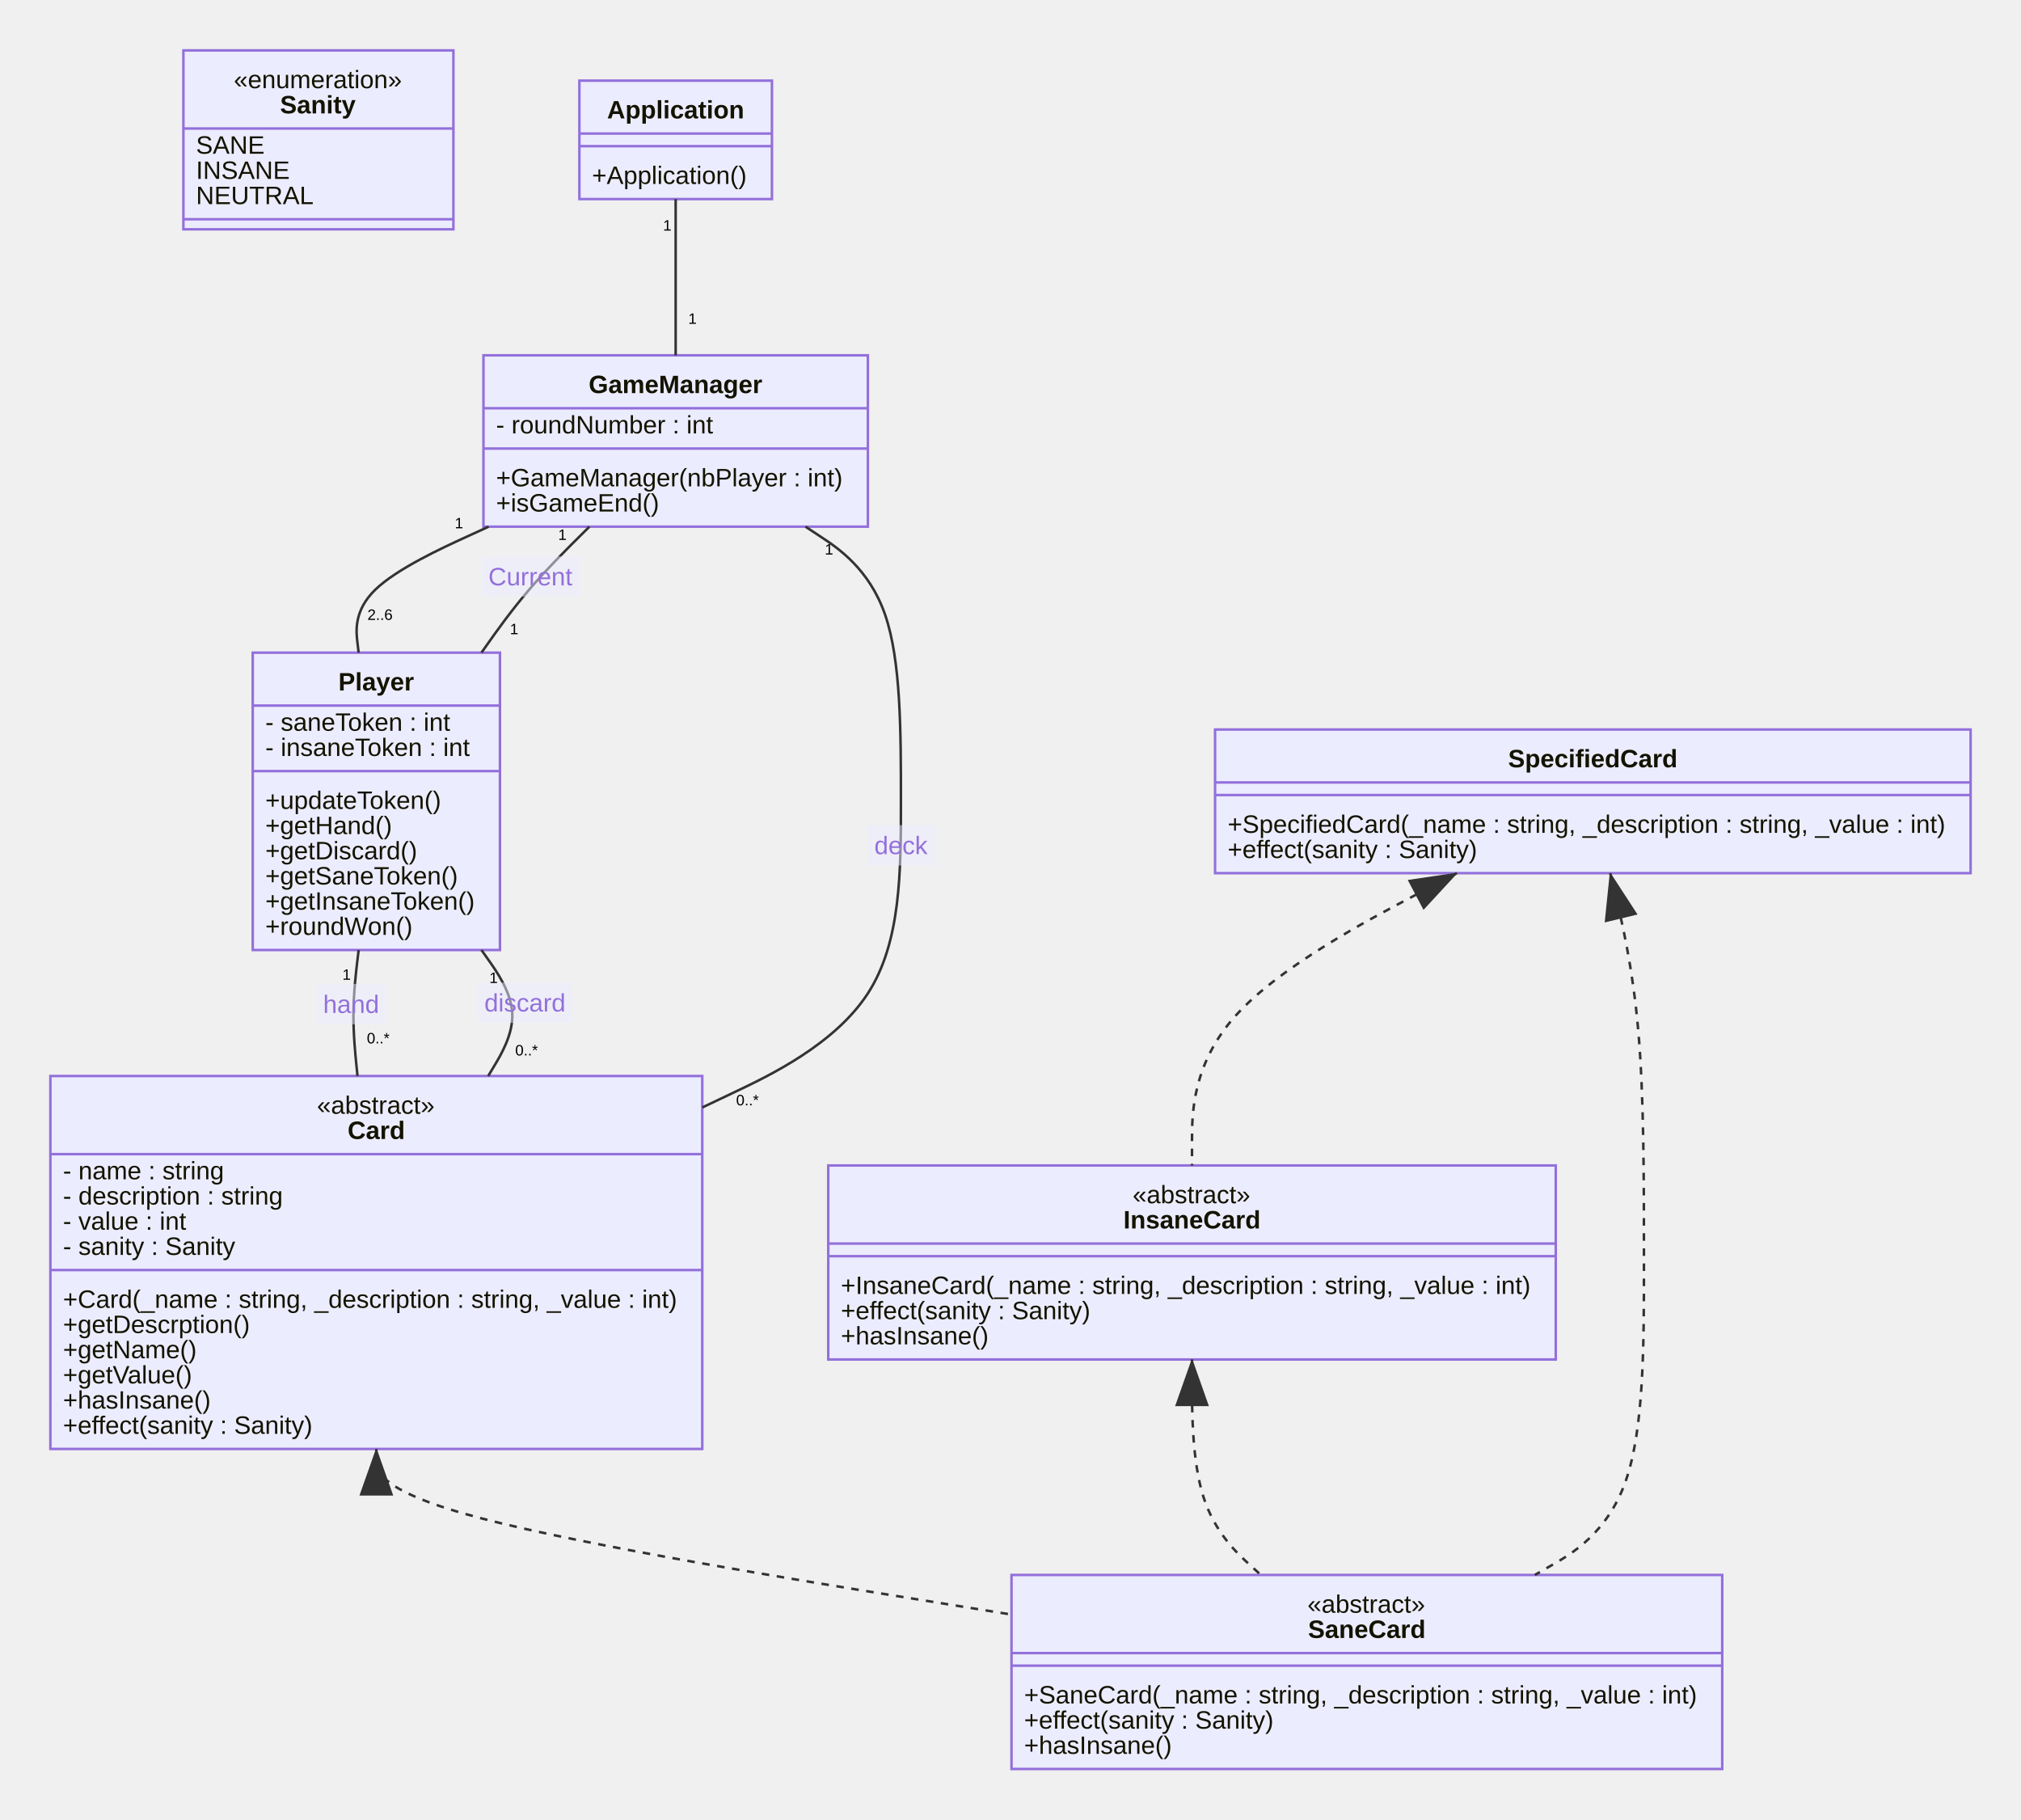
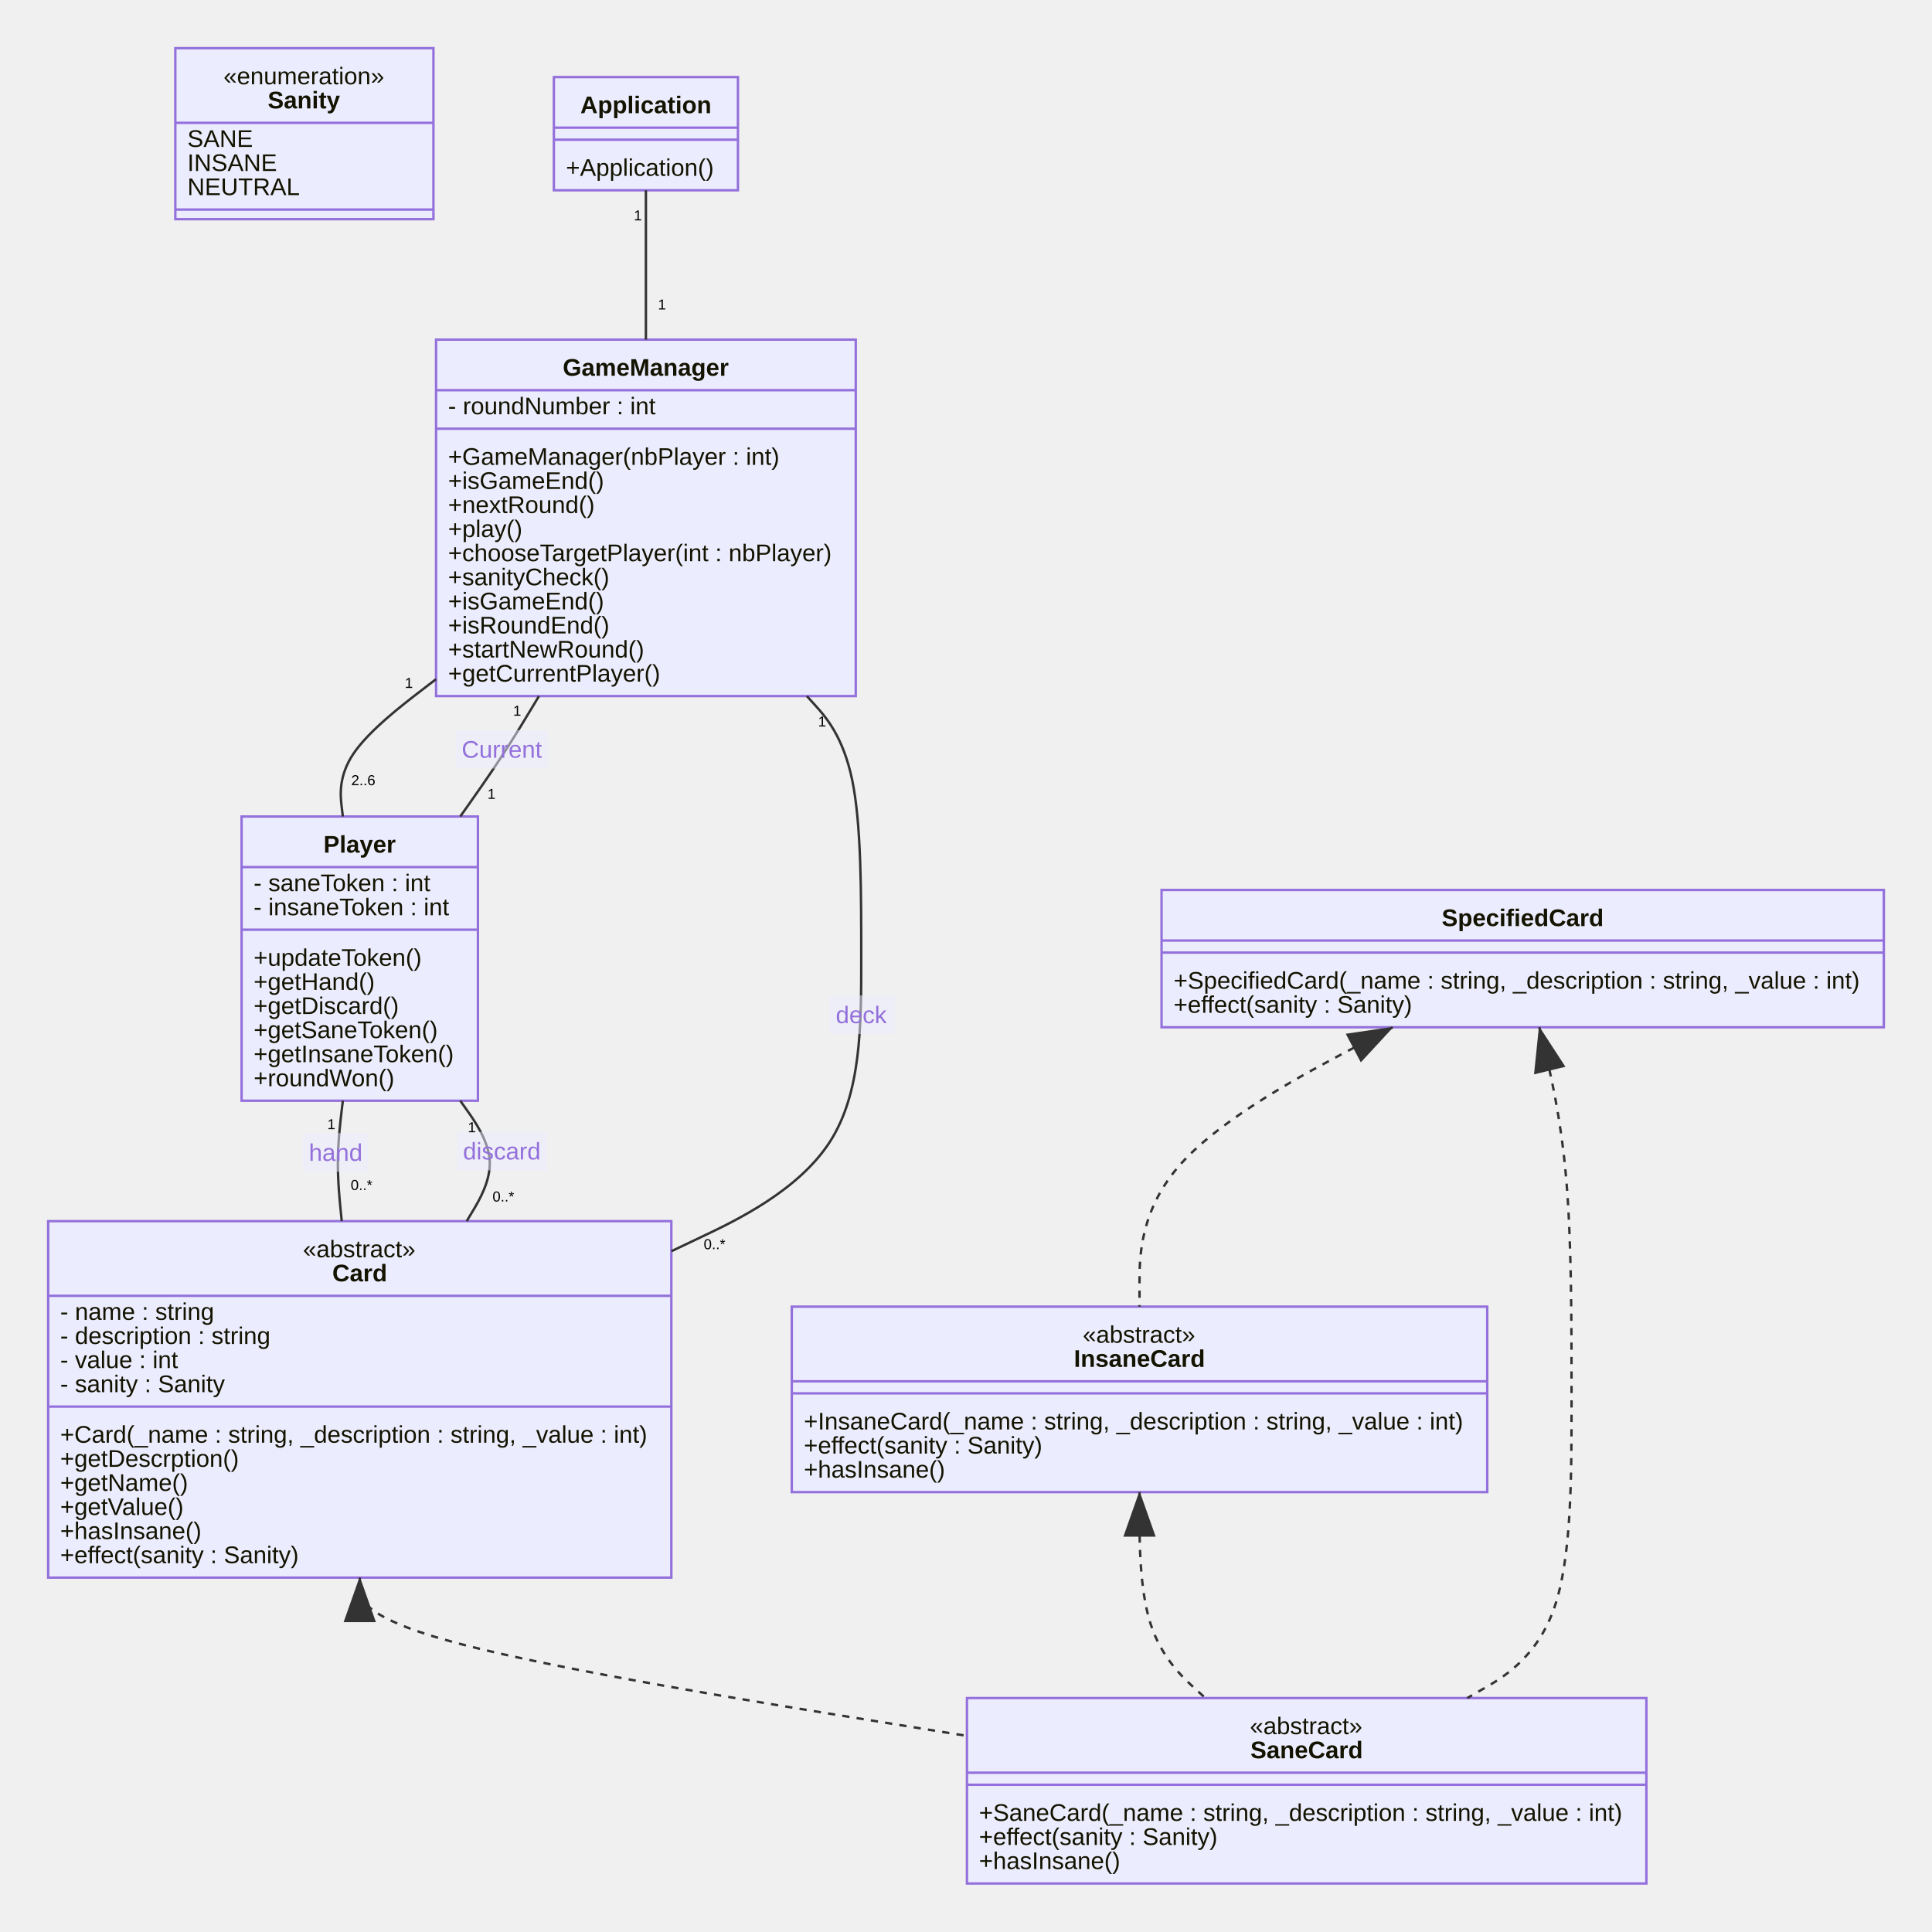
- <svg xmlns="http://www.w3.org/2000/svg" id="mermaid-1607004500114" width="100%" height="722" style="max-width: 802.137px;" viewBox="-20 -20 802.137 722">
-   <style>#mermaid-1607004500114{font-family:"trebuchet ms",verdana,arial;font-size:16px;fill:#333;}#mermaid-1607004500114 .error-icon{fill:#552222;}#mermaid-1607004500114 .error-text{fill:#552222;stroke:#552222;}#mermaid-1607004500114 .edge-thickness-normal{stroke-width:2px;}#mermaid-1607004500114 .edge-thickness-thick{stroke-width:3.5px;}#mermaid-1607004500114 .edge-pattern-solid{stroke-dasharray:0;}#mermaid-1607004500114 .edge-pattern-dashed{stroke-dasharray:3;}#mermaid-1607004500114 .edge-pattern-dotted{stroke-dasharray:2;}#mermaid-1607004500114 .marker{fill:#333333;}#mermaid-1607004500114 .marker.cross{stroke:#333333;}#mermaid-1607004500114 svg{font-family:"trebuchet ms",verdana,arial;font-size:16px;}#mermaid-1607004500114 g.classGroup text{fill:#9370DB;fill:#131300;stroke:none;font-family:"trebuchet ms",verdana,arial;font-size:10px;}#mermaid-1607004500114 g.classGroup text .title{font-weight:bolder;}#mermaid-1607004500114 .classTitle{font-weight:bolder;}#mermaid-1607004500114 .node rect,#mermaid-1607004500114 .node circle,#mermaid-1607004500114 .node ellipse,#mermaid-1607004500114 .node polygon,#mermaid-1607004500114 .node path{fill:#ECECFF;stroke:#9370DB;stroke-width:1px;}#mermaid-1607004500114 .divider{stroke:#9370DB;stroke:1;}#mermaid-1607004500114 g.clickable{cursor:pointer;}#mermaid-1607004500114 g.classGroup rect{fill:#ECECFF;stroke:#9370DB;}#mermaid-1607004500114 g.classGroup line{stroke:#9370DB;stroke-width:1;}#mermaid-1607004500114 .classLabel .box{stroke:none;stroke-width:0;fill:#ECECFF;opacity:0.5;}#mermaid-1607004500114 .classLabel .label{fill:#9370DB;font-size:10px;}#mermaid-1607004500114 .relation{stroke:#333333;stroke-width:1;fill:none;}#mermaid-1607004500114 .dashed-line{stroke-dasharray:3;}#mermaid-1607004500114 #compositionStart,#mermaid-1607004500114 .composition{fill:#333333 !important;stroke:#333333 !important;stroke-width:1;}#mermaid-1607004500114 #compositionEnd,#mermaid-1607004500114 .composition{fill:#333333 !important;stroke:#333333 !important;stroke-width:1;}#mermaid-1607004500114 #dependencyStart,#mermaid-1607004500114 .dependency{fill:#333333 !important;stroke:#333333 !important;stroke-width:1;}#mermaid-1607004500114 #dependencyStart,#mermaid-1607004500114 .dependency{fill:#333333 !important;stroke:#333333 !important;stroke-width:1;}#mermaid-1607004500114 #extensionStart,#mermaid-1607004500114 .extension{fill:#333333 !important;stroke:#333333 !important;stroke-width:1;}#mermaid-1607004500114 #extensionEnd,#mermaid-1607004500114 .extension{fill:#333333 !important;stroke:#333333 !important;stroke-width:1;}#mermaid-1607004500114 #aggregationStart,#mermaid-1607004500114 .aggregation{fill:#ECECFF !important;stroke:#333333 !important;stroke-width:1;}#mermaid-1607004500114 #aggregationEnd,#mermaid-1607004500114 .aggregation{fill:#ECECFF !important;stroke:#333333 !important;stroke-width:1;}#mermaid-1607004500114 .edgeTerminals{font-size:11px;}#mermaid-1607004500114:root{--mermaid-font-family:"trebuchet ms",verdana,arial;}#mermaid-1607004500114 class{fill:apa;}</style>
+ <svg xmlns="http://www.w3.org/2000/svg" id="mermaid-1607609116175" width="100%" height="802" style="max-width: 802.137px;" viewBox="-20 -20 802.137 802">
+   <style>#mermaid-1607609116175{font-family:"trebuchet ms",verdana,arial;font-size:16px;fill:#333;}#mermaid-1607609116175 .error-icon{fill:#552222;}#mermaid-1607609116175 .error-text{fill:#552222;stroke:#552222;}#mermaid-1607609116175 .edge-thickness-normal{stroke-width:2px;}#mermaid-1607609116175 .edge-thickness-thick{stroke-width:3.5px;}#mermaid-1607609116175 .edge-pattern-solid{stroke-dasharray:0;}#mermaid-1607609116175 .edge-pattern-dashed{stroke-dasharray:3;}#mermaid-1607609116175 .edge-pattern-dotted{stroke-dasharray:2;}#mermaid-1607609116175 .marker{fill:#333333;}#mermaid-1607609116175 .marker.cross{stroke:#333333;}#mermaid-1607609116175 svg{font-family:"trebuchet ms",verdana,arial;font-size:16px;}#mermaid-1607609116175 g.classGroup text{fill:#9370DB;fill:#131300;stroke:none;font-family:"trebuchet ms",verdana,arial;font-size:10px;}#mermaid-1607609116175 g.classGroup text .title{font-weight:bolder;}#mermaid-1607609116175 .classTitle{font-weight:bolder;}#mermaid-1607609116175 .node rect,#mermaid-1607609116175 .node circle,#mermaid-1607609116175 .node ellipse,#mermaid-1607609116175 .node polygon,#mermaid-1607609116175 .node path{fill:#ECECFF;stroke:#9370DB;stroke-width:1px;}#mermaid-1607609116175 .divider{stroke:#9370DB;stroke:1;}#mermaid-1607609116175 g.clickable{cursor:pointer;}#mermaid-1607609116175 g.classGroup rect{fill:#ECECFF;stroke:#9370DB;}#mermaid-1607609116175 g.classGroup line{stroke:#9370DB;stroke-width:1;}#mermaid-1607609116175 .classLabel .box{stroke:none;stroke-width:0;fill:#ECECFF;opacity:0.5;}#mermaid-1607609116175 .classLabel .label{fill:#9370DB;font-size:10px;}#mermaid-1607609116175 .relation{stroke:#333333;stroke-width:1;fill:none;}#mermaid-1607609116175 .dashed-line{stroke-dasharray:3;}#mermaid-1607609116175 #compositionStart,#mermaid-1607609116175 .composition{fill:#333333 !important;stroke:#333333 !important;stroke-width:1;}#mermaid-1607609116175 #compositionEnd,#mermaid-1607609116175 .composition{fill:#333333 !important;stroke:#333333 !important;stroke-width:1;}#mermaid-1607609116175 #dependencyStart,#mermaid-1607609116175 .dependency{fill:#333333 !important;stroke:#333333 !important;stroke-width:1;}#mermaid-1607609116175 #dependencyStart,#mermaid-1607609116175 .dependency{fill:#333333 !important;stroke:#333333 !important;stroke-width:1;}#mermaid-1607609116175 #extensionStart,#mermaid-1607609116175 .extension{fill:#333333 !important;stroke:#333333 !important;stroke-width:1;}#mermaid-1607609116175 #extensionEnd,#mermaid-1607609116175 .extension{fill:#333333 !important;stroke:#333333 !important;stroke-width:1;}#mermaid-1607609116175 #aggregationStart,#mermaid-1607609116175 .aggregation{fill:#ECECFF !important;stroke:#333333 !important;stroke-width:1;}#mermaid-1607609116175 #aggregationEnd,#mermaid-1607609116175 .aggregation{fill:#ECECFF !important;stroke:#333333 !important;stroke-width:1;}#mermaid-1607609116175 .edgeTerminals{font-size:11px;}#mermaid-1607609116175:root{--mermaid-font-family:"trebuchet ms",verdana,arial;}#mermaid-1607609116175 class{fill:apa;}</style>
  <g />
  <defs>
    <marker id="extensionStart" class="extension" refX="0" refY="7" markerWidth="190" markerHeight="240" orient="auto">
      <path d="M 1,7 L18,13 V 1 Z" />
    </marker>
  </defs>
  <defs>
    <marker id="extensionEnd" refX="19" refY="7" markerWidth="20" markerHeight="28" orient="auto">
      <path d="M 1,1 V 13 L18,7 Z" />
    </marker>
  </defs>
  <defs>
    <marker id="compositionStart" class="extension" refX="0" refY="7" markerWidth="190" markerHeight="240" orient="auto">
      <path d="M 18,7 L9,13 L1,7 L9,1 Z" />
    </marker>
  </defs>
  <defs>
    <marker id="compositionEnd" refX="19" refY="7" markerWidth="20" markerHeight="28" orient="auto">
      <path d="M 18,7 L9,13 L1,7 L9,1 Z" />
    </marker>
  </defs>
  <defs>
    <marker id="aggregationStart" class="extension" refX="0" refY="7" markerWidth="190" markerHeight="240" orient="auto">
      <path d="M 18,7 L9,13 L1,7 L9,1 Z" />
    </marker>
  </defs>
  <defs>
    <marker id="aggregationEnd" refX="19" refY="7" markerWidth="20" markerHeight="28" orient="auto">
      <path d="M 18,7 L9,13 L1,7 L9,1 Z" />
    </marker>
  </defs>
  <defs>
    <marker id="dependencyStart" class="extension" refX="0" refY="7" markerWidth="190" markerHeight="240" orient="auto">
      <path d="M 5,7 L9,13 L1,7 L9,1 Z" />
    </marker>
  </defs>
  <defs>
    <marker id="dependencyEnd" refX="19" refY="7" markerWidth="20" markerHeight="28" orient="auto">
      <path d="M 18,7 L9,13 L14,7 L9,1 Z" />
    </marker>
  </defs>
  <g id="classid-Sanity-0" class="classGroup" transform="translate(52.78906,0 )">
    <rect x="0" y="0" width="107.172" height="71" class=" " />
    <text y="15" x="0">
      <tspan x="20.008">«enumeration»</tspan>
      <tspan class="title" dy="10" x="38.359">Sanity</tspan>
    </text>
    <line x1="0" y1="31" y2="31" x2="107.172" />
    <text x="5" y="41" fill="white" class="classText">
      <tspan x="5">SANE</tspan>
      <tspan x="5" dy="10">INSANE</tspan>
      <tspan x="5" dy="10">NEUTRAL</tspan>
    </text>
    <line x1="0" y1="67" y2="67" x2="107.172" />
    <text x="5" y="82" fill="white" class="classText" />
  </g>
-   <g id="classid-Card-1" class="classGroup" transform="translate(0,407 )">
+   <g id="classid-Card-1" class="classGroup" transform="translate(0,487 )">
    <rect x="0" y="0" width="258.734" height="148" class=" " />
    <text y="15" x="0">
      <tspan x="105.797">«abstract»</tspan>
      <tspan class="title" dy="10" x="117.969">Card</tspan>
    </text>
    <line x1="0" y1="31" y2="31" x2="258.734" />
    <text x="5" y="41" fill="white" class="classText">
      <tspan x="5">- name : string</tspan>
      <tspan x="5" dy="10">- description : string</tspan>
      <tspan x="5" dy="10">- value : int</tspan>
      <tspan x="5" dy="10">- sanity : Sanity</tspan>
    </text>
    <line x1="0" y1="77" y2="77" x2="258.734" />
    <text x="5" y="92" fill="white" class="classText">
      <tspan x="5">+Card(_name : string, _description : string, _value : int)</tspan>
      <tspan x="5" dy="10">+getDescrption()</tspan>
      <tspan x="5" dy="10">+getName()</tspan>
      <tspan x="5" dy="10">+getValue()</tspan>
      <tspan x="5" dy="10">+hasInsane()</tspan>
      <tspan x="5" dy="10">+effect(sanity : Sanity)</tspan>
    </text>
  </g>
-   <g id="classid-SaneCard-2" class="classGroup" transform="translate(381.4648,605 )">
+   <g id="classid-SaneCard-2" class="classGroup" transform="translate(381.4648,685 )">
    <rect x="0" y="0" width="282.094" height="77" class=" " />
    <text y="15" x="0">
      <tspan x="117.477">«abstract»</tspan>
      <tspan class="title" dy="10" x="117.695">SaneCard</tspan>
    </text>
    <line x1="0" y1="31" y2="31" x2="282.094" />
    <text x="5" y="41" fill="white" class="classText" />
    <line x1="0" y1="36" y2="36" x2="282.094" />
    <text x="5" y="51" fill="white" class="classText">
      <tspan x="5">+SaneCard(_name : string, _description : string, _value : int)</tspan>
      <tspan x="5" dy="10">+effect(sanity : Sanity)</tspan>
      <tspan x="5" dy="10">+hasInsane()</tspan>
    </text>
  </g>
-   <g id="classid-InsaneCard-3" class="classGroup" transform="translate(308.7344,442.5 )">
+   <g id="classid-InsaneCard-3" class="classGroup" transform="translate(308.7344,522.5 )">
    <rect x="0" y="0" width="288.75" height="77" class=" " />
    <text y="15" x="0">
      <tspan x="120.805">«abstract»</tspan>
      <tspan class="title" dy="10" x="117.133">InsaneCard</tspan>
    </text>
    <line x1="0" y1="31" y2="31" x2="288.75" />
    <text x="5" y="41" fill="white" class="classText" />
    <line x1="0" y1="36" y2="36" x2="288.75" />
    <text x="5" y="51" fill="white" class="classText">
      <tspan x="5">+InsaneCard(_name : string, _description : string, _value : int)</tspan>
      <tspan x="5" dy="10">+effect(sanity : Sanity)</tspan>
      <tspan x="5" dy="10">+hasInsane()</tspan>
    </text>
  </g>
-   <g id="classid-SpecifiedCard-4" class="classGroup" transform="translate(462.2617,269.5 )">
+   <g id="classid-SpecifiedCard-4" class="classGroup" transform="translate(462.2617,349.5 )">
    <rect x="0" y="0" width="299.875" height="57" class=" " />
    <text y="15" x="0">
      <tspan class="title" x="116.312">SpecifiedCard</tspan>
    </text>
    <line x1="0" y1="21" y2="21" x2="299.875" />
    <text x="5" y="31" fill="white" class="classText" />
    <line x1="0" y1="26" y2="26" x2="299.875" />
    <text x="5" y="41" fill="white" class="classText">
      <tspan x="5">+SpecifiedCard(_name : string, _description : string, _value : int)</tspan>
      <tspan x="5" dy="10">+effect(sanity : Sanity)</tspan>
    </text>
  </g>
-   <g id="classid-GameManager-5" class="classGroup" transform="translate(171.8828,121 )">
-     <rect x="0" y="0" width="152.578" height="68" class=" " />
-     <text y="15" x="0">
-       <tspan class="title" x="41.773">GameManager</tspan>
-     </text>
-     <line x1="0" y1="21" y2="21" x2="152.578" />
+   <g id="classid-GameManager-5" class="classGroup" transform="translate(161.0469,121 )">
+     <rect x="0" y="0" width="174.25" height="148" class=" " />
+     <text y="15" x="0">
+       <tspan class="title" x="52.609">GameManager</tspan>
+     </text>
+     <line x1="0" y1="21" y2="21" x2="174.25" />
    <text x="5" y="31" fill="white" class="classText">
      <tspan x="5">- roundNumber : int</tspan>
    </text>
-     <line x1="0" y1="37" y2="37" x2="152.578" />
+     <line x1="0" y1="37" y2="37" x2="174.25" />
    <text x="5" y="52" fill="white" class="classText">
      <tspan x="5">+GameManager(nbPlayer : int)</tspan>
      <tspan x="5" dy="10">+isGameEnd()</tspan>
-     </text>
-   </g>
-   <g id="classid-Player-6" class="classGroup" transform="translate(80.30469,239 )">
+       <tspan x="5" dy="10">+nextRound()</tspan>
+       <tspan x="5" dy="10">+play()</tspan>
+       <tspan x="5" dy="10">+chooseTargetPlayer(int : nbPlayer)</tspan>
+       <tspan x="5" dy="10">+sanityCheck()</tspan>
+       <tspan x="5" dy="10">+isGameEnd()</tspan>
+       <tspan x="5" dy="10">+isRoundEnd()</tspan>
+       <tspan x="5" dy="10">+startNewRound()</tspan>
+       <tspan x="5" dy="10">+getCurrentPlayer()</tspan>
+     </text>
+   </g>
+   <g id="classid-Player-6" class="classGroup" transform="translate(80.30469,319 )">
    <rect x="0" y="0" width="98.125" height="118" class=" " />
    <text y="15" x="0">
      <tspan class="title" x="33.992">Player</tspan>
    </text>
    <line x1="0" y1="21" y2="21" x2="98.125" />
    <text x="5" y="31" fill="white" class="classText">
      <tspan x="5">- saneToken : int</tspan>
      <tspan x="5" dy="10">- insaneToken : int</tspan>
    </text>
    <line x1="0" y1="47" y2="47" x2="98.125" />
    <text x="5" y="62" fill="white" class="classText">
      <tspan x="5">+updateToken()</tspan>
      <tspan x="5" dy="10">+getHand()</tspan>
      <tspan x="5" dy="10">+getDiscard()</tspan>
      <tspan x="5" dy="10">+getSaneToken()</tspan>
      <tspan x="5" dy="10">+getInsaneToken()</tspan>
      <tspan x="5" dy="10">+roundWon()</tspan>
    </text>
  </g>
  <g id="classid-Application-7" class="classGroup" transform="translate(209.9609,12 )">
    <rect x="0" y="0" width="76.422" height="47" class=" " />
    <text y="15" x="0">
      <tspan class="title" x="10.984">Application</tspan>
    </text>
    <line x1="0" y1="21" y2="21" x2="76.422" />
    <text x="5" y="31" fill="white" class="classText" />
    <line x1="0" y1="26" y2="26" x2="76.422" />
    <text x="5" y="41" fill="white" class="classText">
      <tspan x="5">+Application()</tspan>
    </text>
  </g>
-   <path d="M129.367,555L129.367,559.167C129.367,563.333,129.367,571.667,171.383,582.62C213.4,593.573,297.432,607.146,339.449,613.932L381.465,620.718" id="edge0" class="relation dashed-line" marker-start="url(#extensionStart)" />
-   <path d="M453.109,519.5L453.109,529.583C453.109,539.667,453.109,559.833,457.663,574.083C462.217,588.333,471.325,596.667,475.879,600.833L480.433,605" id="edge1" class="relation dashed-line" marker-start="url(#extensionStart)" />
-   <path d="M619.082,326.5L621.315,335.75C623.549,345,628.017,363.5,630.251,389.25C632.484,415,632.484,448,632.484,481C632.484,514,632.484,547,625.268,567.667C618.052,588.333,603.62,596.667,596.404,600.833L589.188,605" id="edge2" class="relation dashed-line" marker-start="url(#extensionStart)" />
-   <path d="M558.222,326.5L540.703,335.75C523.185,345,488.147,363.5,470.628,382.833C453.109,402.167,453.109,422.333,453.109,432.417L453.109,442.5" id="edge3" class="relation dashed-line" marker-start="url(#extensionStart)" />
-   <path d="M122.343,357L121.847,361.167C121.351,365.333,120.359,373.667,120.284,382C120.209,390.333,121.051,398.667,121.472,402.833L121.892,407" id="edge4" class="relation" />
-   <g class="classLabel">
-     <rect class="box" x="105.734" y="370.469" width="27.266" height="16.016" />
-     <text class="label" x="119.37" y="381.976" fill="red" text-anchor="middle">hand</text>
-   </g>
-   <g class="cardinality">
-     <text class="type1" x="115.901" y="368.821" fill="black" font-size="6">1</text>
-   </g>
-   <g class="cardinality">
-     <text class="type2" x="125.611" y="394.061" fill="black" font-size="6">0..*</text>
-   </g>
-   <path d="M171.09,357L174.037,361.167C176.983,365.333,182.876,373.667,183.323,382C183.769,390.333,178.769,398.667,176.269,402.833L173.769,407" id="edge5" class="relation" />
-   <g class="classLabel">
-     <rect class="box" x="169.719" y="369.891" width="37.25" height="16.016" />
-     <text class="label" x="188.347" y="381.402" fill="red" text-anchor="middle">discard</text>
-   </g>
-   <g class="cardinality">
-     <text class="type1" x="174.225" y="370.093" fill="black" font-size="6">1</text>
-   </g>
-   <g class="cardinality">
-     <text class="type2" x="184.488" y="398.854" fill="black" font-size="6">0..*</text>
-   </g>
-   <path d="M299.692,189L306.006,193.167C312.319,197.333,324.947,205.667,331.26,223.833C337.574,242,337.574,270,337.574,298C337.574,326,337.574,354,324.434,374.248C311.294,394.496,285.014,406.992,271.874,413.24L258.734,419.487" id="edge6" class="relation" />
-   <g class="classLabel">
-     <rect class="box" x="324.5" y="307.453" width="27.141" height="16.016" />
-     <text class="label" x="337.574" y="318.955" fill="red" text-anchor="middle">deck</text>
-   </g>
-   <g class="cardinality">
-     <text class="type1" x="307.371" y="200.058" fill="black" font-size="6">1</text>
-   </g>
-   <g class="cardinality">
-     <text class="type2" x="272.17" y="418.635" fill="black" font-size="6">0..*</text>
-   </g>
-   <path d="M173.945,189L164.849,193.167C155.753,197.333,137.56,205.667,128.96,214C120.359,222.333,121.351,230.667,121.847,234.833L122.343,239" id="edge7" class="relation" />
-   <g class="cardinality">
-     <text class="type1" x="160.499" y="189.66" fill="black" font-size="6">1</text>
-   </g>
-   <g class="cardinality">
-     <text class="type2" x="125.831" y="225.997" fill="black" font-size="6">2..6</text>
-   </g>
-   <path d="M213.94,189L209.745,193.167C205.55,197.333,197.16,205.667,190.018,214C182.876,222.333,176.983,230.667,174.037,234.833L171.09,239" id="edge8" class="relation" />
-   <g class="classLabel">
-     <rect class="box" x="171.312" y="200.781" width="38.578" height="16.016" />
-     <text class="label" x="190.492" y="212.289" fill="red" text-anchor="middle">Current</text>
-   </g>
-   <g class="cardinality">
-     <text class="type1" x="201.548" y="194.261" fill="black" font-size="6">1</text>
-   </g>
-   <g class="cardinality">
-     <text class="type2" x="182.39" y="231.681" fill="black" font-size="6">1</text>
+   <path d="M129.367,635L129.367,639.167C129.367,643.333,129.367,651.667,171.383,662.62C213.4,673.573,297.432,687.146,339.449,693.932L381.465,700.718" id="edge0" class="relation dashed-line" marker-start="url(#extensionStart)" />
+   <path d="M453.109,599.5L453.109,609.583C453.109,619.667,453.109,639.833,457.663,654.083C462.217,668.333,471.325,676.667,475.879,680.833L480.433,685" id="edge1" class="relation dashed-line" marker-start="url(#extensionStart)" />
+   <path d="M619.082,406.5L621.315,415.75C623.549,425,628.017,443.5,630.251,469.25C632.484,495,632.484,528,632.484,561C632.484,594,632.484,627,625.268,647.667C618.052,668.333,603.62,676.667,596.404,680.833L589.188,685" id="edge2" class="relation dashed-line" marker-start="url(#extensionStart)" />
+   <path d="M558.222,406.5L540.703,415.75C523.185,425,488.147,443.5,470.628,462.833C453.109,482.167,453.109,502.333,453.109,512.417L453.109,522.5" id="edge3" class="relation dashed-line" marker-start="url(#extensionStart)" />
+   <path d="M122.343,437L121.847,441.167C121.351,445.333,120.359,453.667,120.284,462C120.209,470.333,121.051,478.667,121.472,482.833L121.892,487" id="edge4" class="relation" />
+   <g class="classLabel">
+     <rect class="box" x="105.734" y="450.469" width="27.266" height="16.016" />
+     <text class="label" x="119.37" y="461.976" fill="red" text-anchor="middle">hand</text>
+   </g>
+   <g class="cardinality">
+     <text class="type1" x="115.901" y="448.821" fill="black" font-size="6">1</text>
+   </g>
+   <g class="cardinality">
+     <text class="type2" x="125.611" y="474.061" fill="black" font-size="6">0..*</text>
+   </g>
+   <path d="M171.09,437L174.037,441.167C176.983,445.333,182.876,453.667,183.323,462C183.769,470.333,178.769,478.667,176.269,482.833L173.769,487" id="edge5" class="relation" />
+   <g class="classLabel">
+     <rect class="box" x="169.719" y="449.891" width="37.25" height="16.016" />
+     <text class="label" x="188.347" y="461.402" fill="red" text-anchor="middle">discard</text>
+   </g>
+   <g class="cardinality">
+     <text class="type1" x="174.225" y="450.093" fill="black" font-size="6">1</text>
+   </g>
+   <g class="cardinality">
+     <text class="type2" x="184.488" y="478.854" fill="black" font-size="6">0..*</text>
+   </g>
+   <path d="M314.998,269L318.761,273.167C322.523,277.333,330.049,285.667,333.811,303.833C337.574,322,337.574,350,337.574,378C337.574,406,337.574,434,324.434,454.248C311.294,474.496,285.014,486.992,271.874,493.24L258.734,499.487" id="edge6" class="relation" />
+   <g class="classLabel">
+     <rect class="box" x="324.5" y="393.297" width="27.141" height="16.016" />
+     <text class="label" x="337.574" y="404.807" fill="red" text-anchor="middle">deck</text>
+   </g>
+   <g class="cardinality">
+     <text class="type1" x="319.665" y="281.628" fill="black" font-size="6">1</text>
+   </g>
+   <g class="cardinality">
+     <text class="type2" x="272.17" y="498.635" fill="black" font-size="6">0..*</text>
+   </g>
+   <path d="M161.047,261.965L154.1,267.304C147.154,272.643,133.26,283.322,126.81,292.827C120.359,302.333,121.351,310.667,121.847,314.833L122.343,319" id="edge7" class="relation" />
+   <g class="cardinality">
+     <text class="type1" x="148.089" y="265.618" fill="black" font-size="6">1</text>
+   </g>
+   <g class="cardinality">
+     <text class="type2" x="125.831" y="305.997" fill="black" font-size="6">2..6</text>
+   </g>
+   <path d="M203.77,269L201.27,273.167C198.77,277.333,193.77,285.667,188.323,294C182.876,302.333,176.983,310.667,174.037,314.833L171.09,319" id="edge8" class="relation" />
+   <g class="classLabel">
+     <rect class="box" x="169.172" y="283.094" width="38.578" height="16.016" />
+     <text class="label" x="188.347" y="294.598" fill="red" text-anchor="middle">Current</text>
+   </g>
+   <g class="cardinality">
+     <text class="type1" x="193.051" y="277.146" fill="black" font-size="6">1</text>
+   </g>
+   <g class="cardinality">
+     <text class="type2" x="182.39" y="311.681" fill="black" font-size="6">1</text>
  </g>
  <path d="M248.172,59L248.172,65.167C248.172,71.333,248.172,83.667,248.172,94C248.172,104.333,248.172,112.667,248.172,116.833L248.172,121" id="edge9" class="relation" />
  <g class="cardinality">
    <text class="type1" x="243.172" y="71.5" fill="black" font-size="6">1</text>
  </g>
  <g class="cardinality">
    <text class="type2" x="253.172" y="108.5" fill="black" font-size="6">1</text>
  </g>
</svg>
